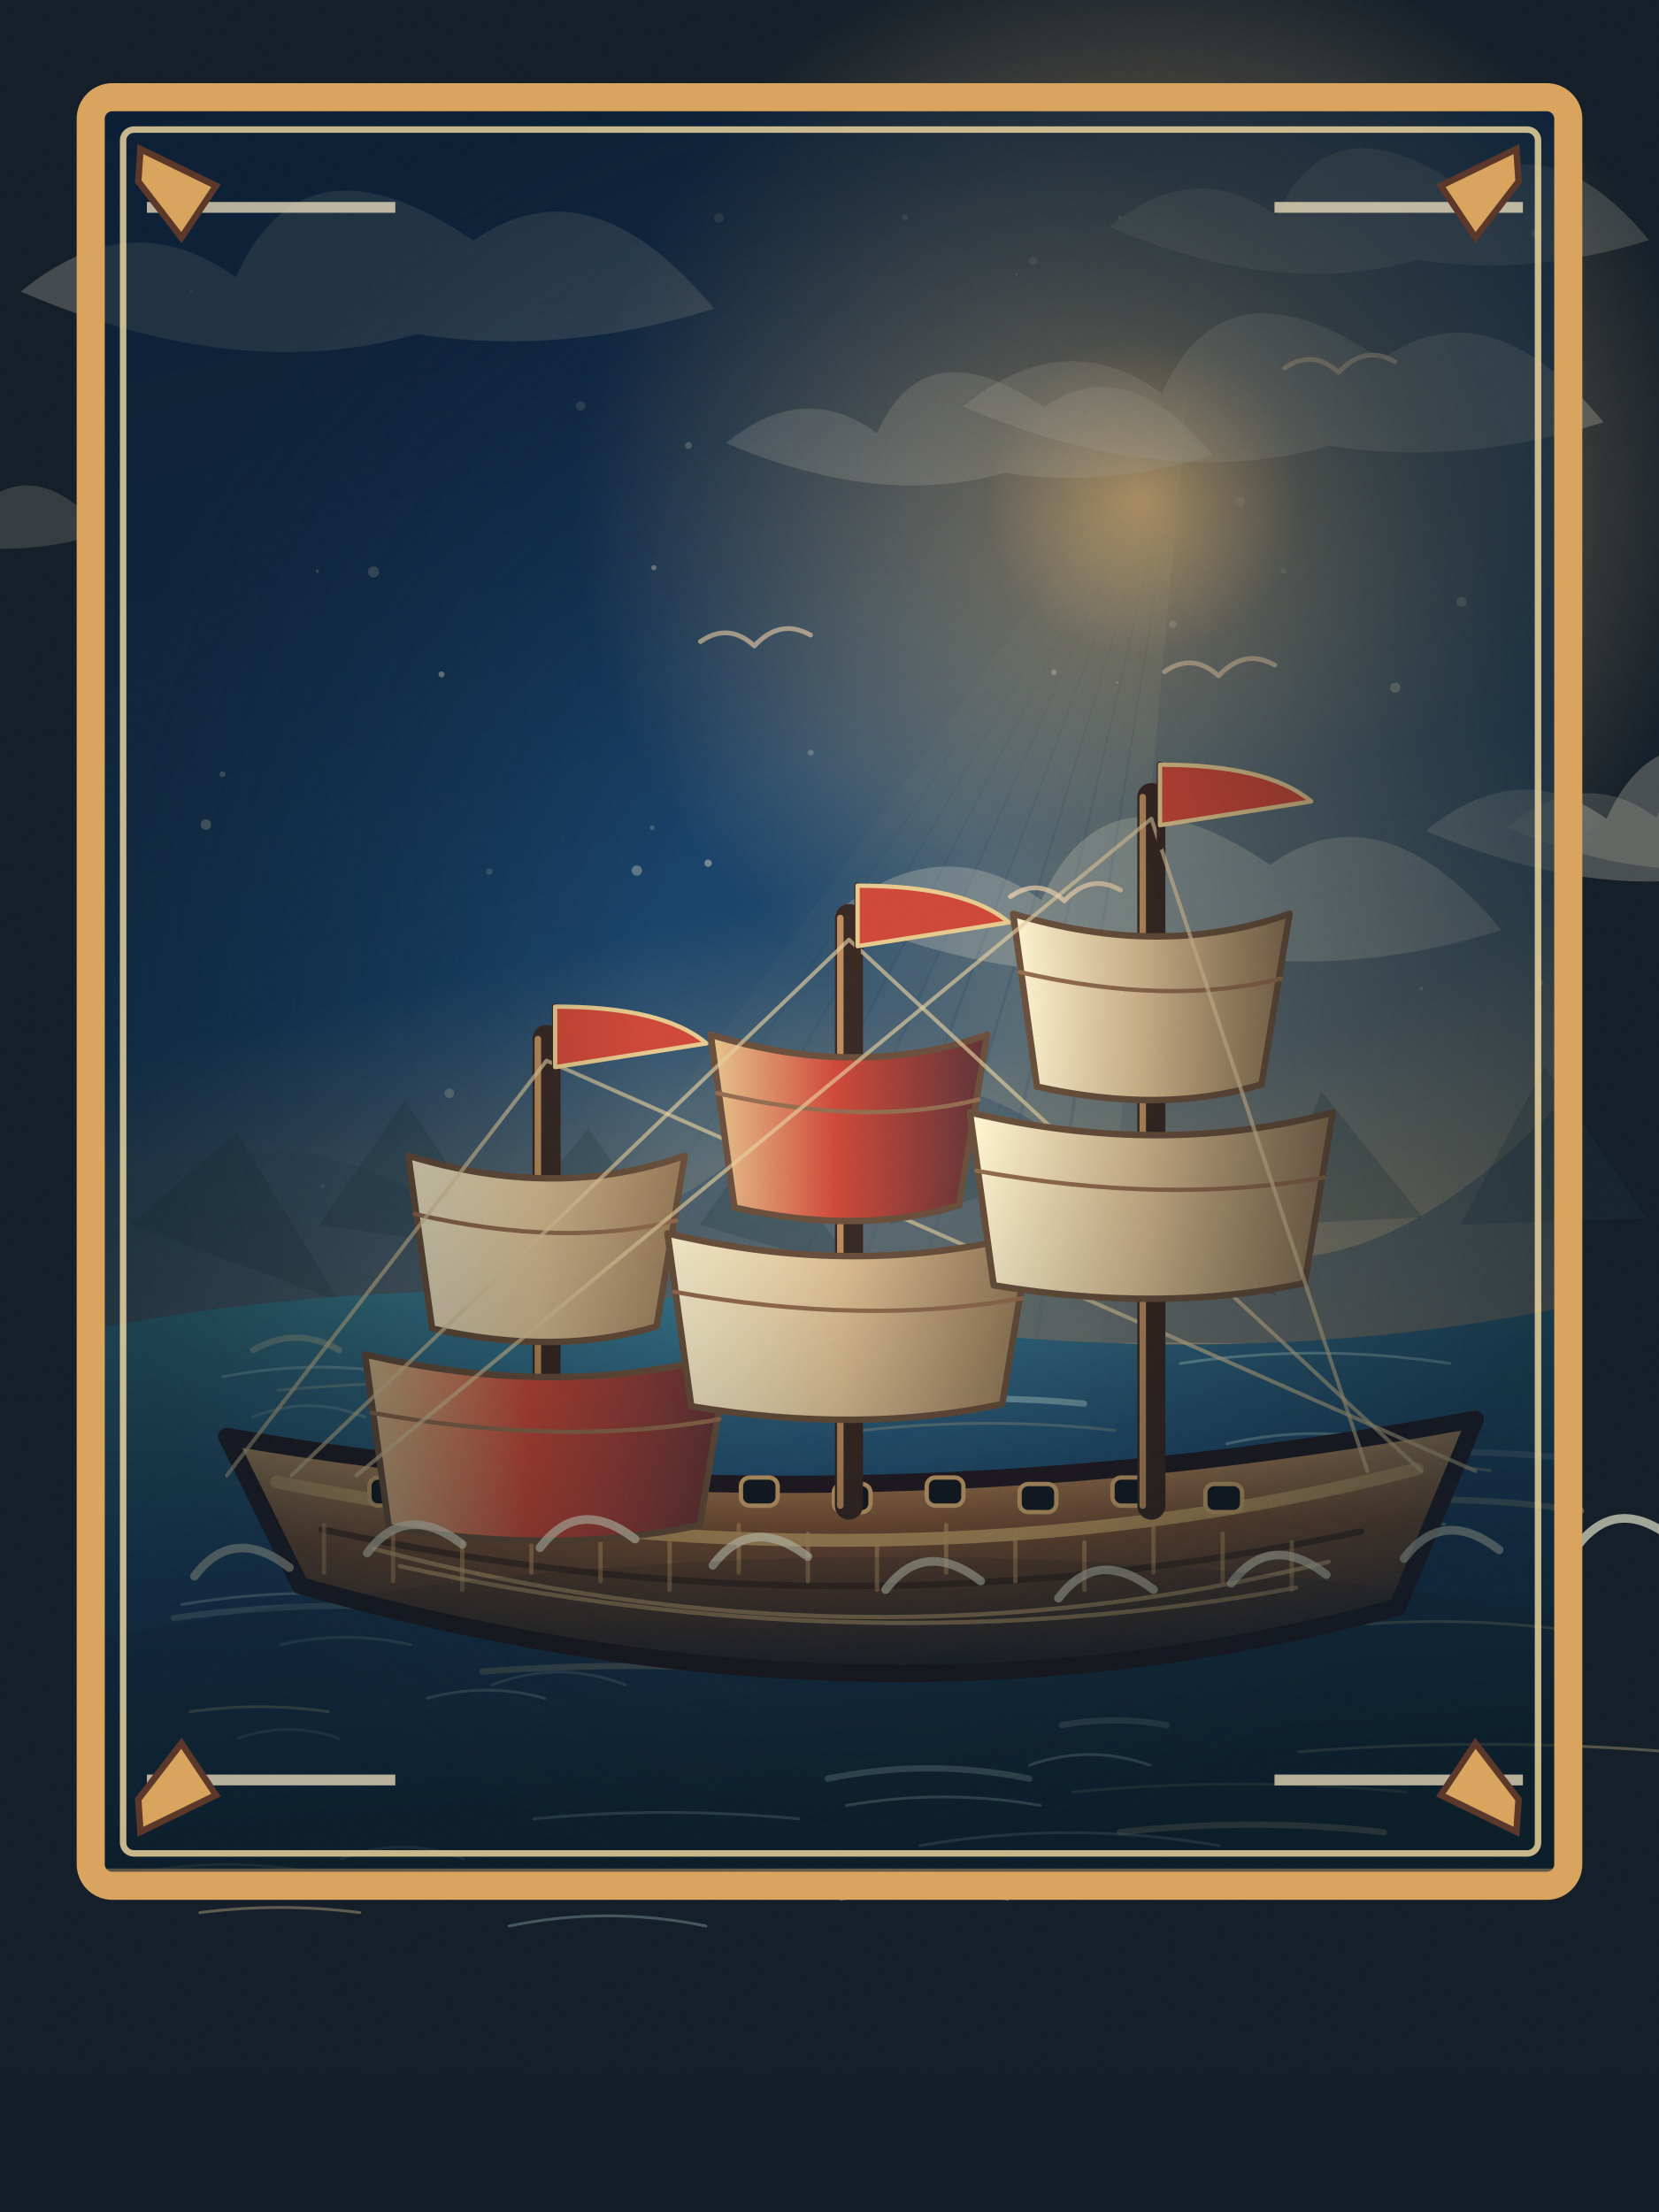
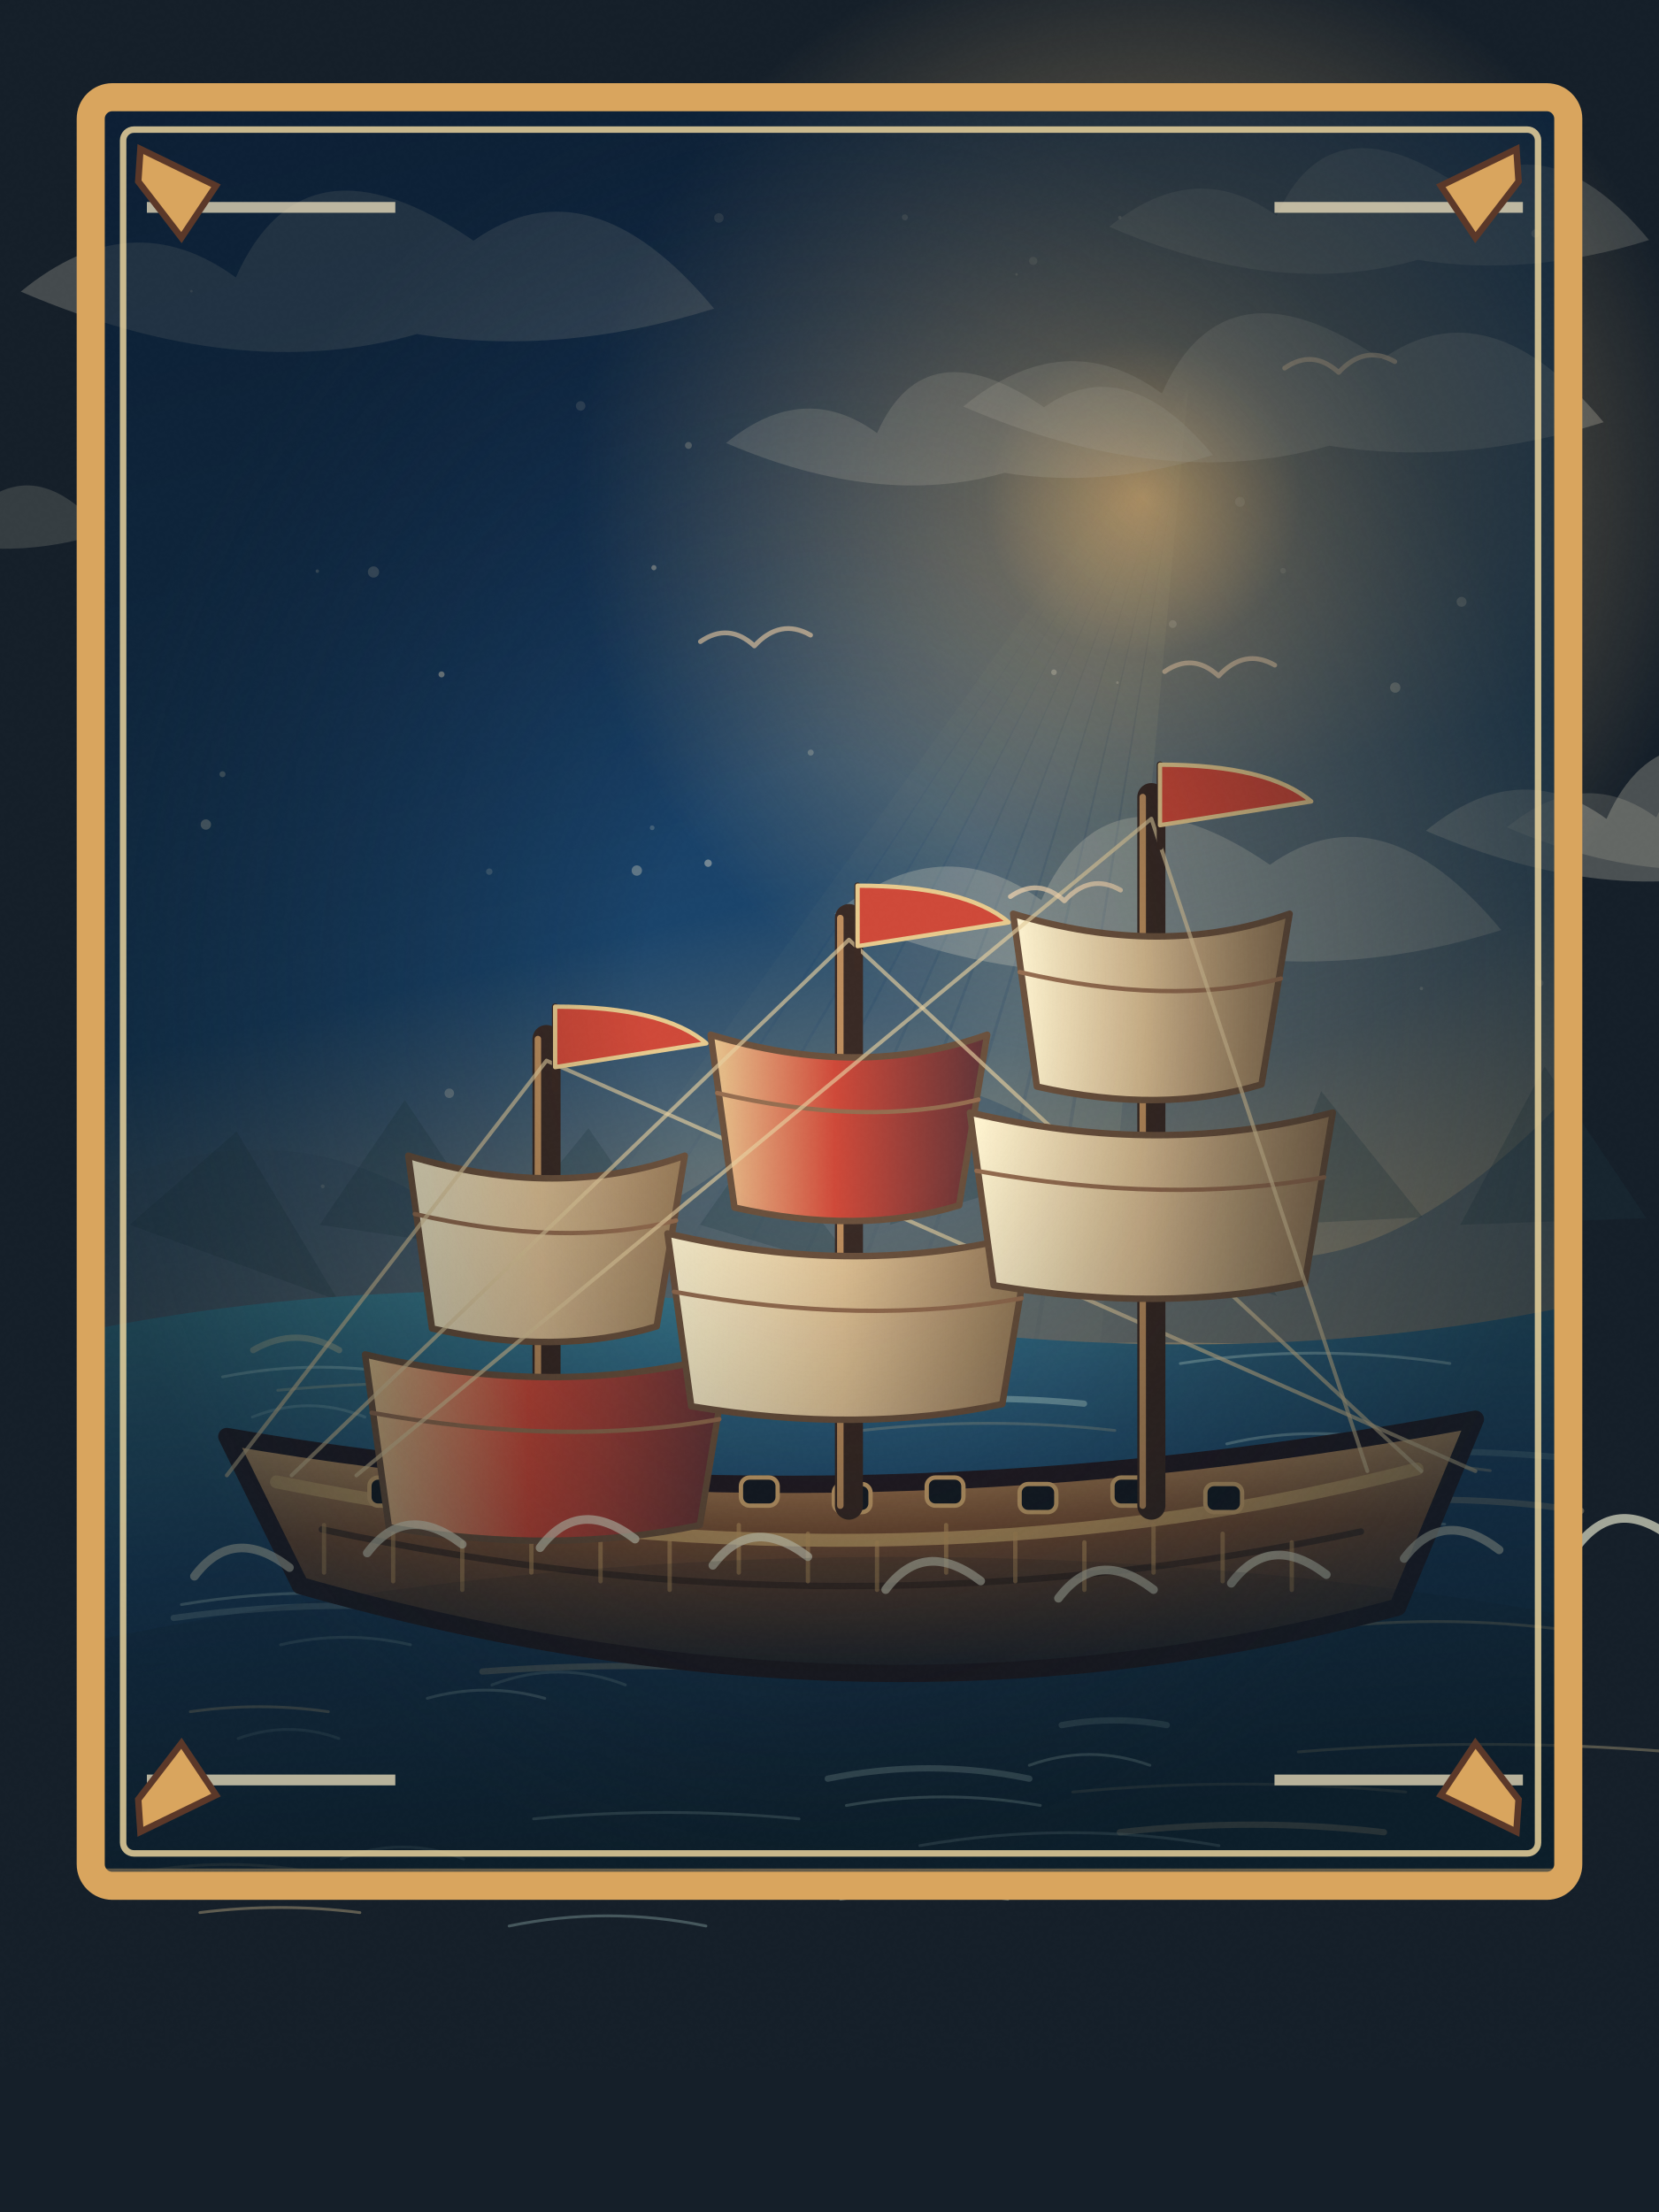
<svg xmlns="http://www.w3.org/2000/svg" width="768" height="1024" viewBox="0 0 768 1024" role="img" aria-label="갈레온">
  <defs>
-     <style>
- #eu03-ship{transform-origin:384px 690px;animation:eu03-hull-roll 5.4s ease-in-out infinite}
- #eu03-sails-fore{transform-origin:253px 574px;animation:eu03-sail-billow 3.7s ease-in-out infinite}
- #eu03-sails-main{transform-origin:393px 537px;animation:eu03-sail-billow 4.3s ease-in-out -1.2s infinite}
- #eu03-sails-aft{transform-origin:533px 480px;animation:eu03-sail-billow 3.9s ease-in-out -.6s infinite}
- #eu03-flag-fore{transform-origin:257px 482px;animation:eu03-flag-furl 1.8s ease-in-out infinite}
- #eu03-flag-main{transform-origin:397px 426px;animation:eu03-flag-furl 2.2s ease-in-out -.5s infinite}
- #eu03-flag-aft{transform-origin:537px 370px;animation:eu03-flag-furl 1.9s ease-in-out -.8s infinite}
- #eu03-water-front{animation:eu03-water-swell 4.1s ease-in-out infinite}
- #eu03-cannon-flash{opacity:0;animation:eu03-broadside 4.4s linear infinite}
- #eu03-cannon-smoke{opacity:0;transform-origin:340px 670px;animation:eu03-cannon-plume 4.4s ease-out infinite}
- @keyframes eu03-hull-roll{0%,100%{transform:translateY(0) rotate(-.8deg)}50%{transform:translateY(5px) rotate(1deg)}}
- @keyframes eu03-sail-billow{0%,100%{transform:skewX(-1.8deg) scaleX(.99)}50%{transform:skewX(2.4deg) scaleX(1.025)}}
- @keyframes eu03-flag-furl{0%,100%{transform:skewY(-2deg) scaleX(.92)}50%{transform:skewY(3deg) scaleX(1.045)}}
- @keyframes eu03-water-swell{0%,100%{transform:translate(-2px,1px)}50%{transform:translate(5px,-4px)}}
- @keyframes eu03-broadside{0%,41%,48%,100%{opacity:0}42%,44%{opacity:.98}46%{opacity:.15}}
- @keyframes eu03-cannon-plume{0%,41%,100%{opacity:0;transform:translate(0,0) scale(.75)}43%{opacity:.52;transform:translate(6px,-9px) scale(.9)}64%{opacity:.34;transform:translate(35px,-64px) scale(1.45)}85%{opacity:0;transform:translate(65px,-115px) scale(1.8)}}
- @media (prefers-reduced-motion:reduce){#eu03-ship,#eu03-sails-fore,#eu03-sails-main,#eu03-sails-aft,#eu03-flag-fore,#eu03-flag-main,#eu03-flag-aft,#eu03-water-front,#eu03-cannon-flash,#eu03-cannon-smoke{animation:none;transform:none}}
- </style>
    <linearGradient id="sky" x1="0" y1="0" x2=".2" y2="1">
      <stop stop-color="#122b50" />
      <stop offset=".52" stop-color="#1a446b" />
      <stop offset="1" stop-color="#ffcf89" />
    </linearGradient>
    <radialGradient id="light">
      <stop stop-color="#ffcf89" stop-opacity=".98" />
      <stop offset=".28" stop-color="#ffcf89" stop-opacity=".45" />
      <stop offset="1" stop-color="#ffcf89" stop-opacity="0" />
    </radialGradient>
    <linearGradient id="water" x1="0" y1="0" x2=".2" y2="1">
      <stop stop-color="#3d8294" />
      <stop offset=".49" stop-color="#1a446b" />
      <stop offset="1" stop-color="#0a2539" />
    </linearGradient>
    <linearGradient id="hull" x1="0" y1="0" x2=".1" y2="1">
      <stop stop-color="#d6ad76" />
      <stop offset=".48" stop-color="#7b5237" />
      <stop offset="1" stop-color="#2b2c31" />
    </linearGradient>
    <linearGradient id="sail">
      <stop stop-color="#fff5d2" />
      <stop offset=".48" stop-color="#e1c396" />
      <stop offset="1" stop-color="#977957" />
    </linearGradient>
    <linearGradient id="sailRed">
      <stop stop-color="#e6c68f" />
      <stop offset=".45" stop-color="#cf4939" />
      <stop offset="1" stop-color="#5e3438" />
    </linearGradient>
    <linearGradient id="stone">
      <stop stop-color="#a79a79" />
      <stop offset=".56" stop-color="#375267" />
      <stop offset="1" stop-color="#273c43" />
    </linearGradient>
    <linearGradient id="fur">
      <stop stop-color="#ffcf89" />
      <stop offset=".7" stop-color="#82634e" />
      <stop offset="1" stop-color="#322c2c" />
    </linearGradient>
    <linearGradient id="gold" x1="0" y1="0" x2="1" y2="1">
      <stop stop-color="#fff3b8" />
      <stop offset=".32" stop-color="#e2b66e" />
      <stop offset=".64" stop-color="#86603d" />
      <stop offset="1" stop-color="#f1c87a" />
    </linearGradient>
    <radialGradient id="vignette">
      <stop offset=".25" stop-color="#000" stop-opacity="0" />
      <stop offset="1" stop-color="#091721" stop-opacity=".58" />
    </radialGradient>
    <filter id="glow">
      <feGaussianBlur stdDeviation="24" />
    </filter>
    <filter id="grain" x="-10%" y="-10%" width="120%" height="120%">
      <feTurbulence type="fractalNoise" baseFrequency=".46" numOctaves="3" seed="5" />
      <feColorMatrix type="saturate" values="0" />
      <feComponentTransfer>
        <feFuncA type="linear" slope=".09" />
      </feComponentTransfer>
    </filter>
  </defs>
  <rect width="768" height="1024" fill="#151f29" />
  <rect x="40" y="43" width="688" height="832" rx="12" fill="url(#sky)" />
  <circle cx="529.262" cy="230.392" r="264" fill="url(#light)" />
  <path d="M550 180L110 790L150 790Z" fill="#fff2ae" opacity="0.020" />
  <path d="M550 180L153 790L193 790Z" fill="#fff2ae" opacity="0.027" />
  <path d="M550 180L196 790L236 790Z" fill="#fff2ae" opacity="0.034" />
  <path d="M550 180L239 790L279 790Z" fill="#fff2ae" opacity="0.041" />
  <path d="M550 180L282 790L322 790Z" fill="#fff2ae" opacity="0.048" />
  <path d="M550 180L325 790L365 790Z" fill="#fff2ae" opacity="0.055" />
  <path d="M550 180L368 790L408 790Z" fill="#fff2ae" opacity="0.062" />
  <path d="M550 180L411 790L451 790Z" fill="#fff2ae" opacity="0.069" />
  <path d="M550 180L454 790L494 790Z" fill="#fff2ae" opacity="0.076" />
  <g transform="translate(615.5 105.0) scale(1.02)" opacity="0.15">
    <path d="M-100 0 Q-61-32 -24-5 Q0-59 60-18 Q101-47 145 6 Q91 23 40 15 Q-23 33 -100 0Z" fill="#fff5dc" />
  </g>
  <g transform="translate(566.9 188.2) scale(1.21)" opacity="0.21">
    <path d="M-100 0 Q-61-32 -24-5 Q0-59 60-18 Q101-47 145 6 Q91 23 40 15 Q-23 33 -100 0Z" fill="#fff5dc" />
  </g>
  <g transform="translate(512.3 423.0) scale(1.26)" opacity="0.22">
    <path d="M-100 0 Q-61-32 -24-5 Q0-59 60-18 Q101-47 145 6 Q91 23 40 15 Q-23 33 -100 0Z" fill="#fff5dc" />
  </g>
  <g transform="translate(140.6 135.0) scale(1.31)" opacity="0.20">
    <path d="M-100 0 Q-61-32 -24-5 Q0-59 60-18 Q101-47 145 6 Q91 23 40 15 Q-23 33 -100 0Z" fill="#fff5dc" />
  </g>
  <g transform="translate(788.6 383.0) scale(0.91)" opacity="0.14">
    <path d="M-100 0 Q-61-32 -24-5 Q0-59 60-18 Q101-47 145 6 Q91 23 40 15 Q-23 33 -100 0Z" fill="#fff5dc" />
  </g>
  <g transform="translate(-44.7 242.8) scale(0.64)" opacity="0.14">
    <path d="M-100 0 Q-61-32 -24-5 Q0-59 60-18 Q101-47 145 6 Q91 23 40 15 Q-23 33 -100 0Z" fill="#fff5dc" />
  </g>
  <g transform="translate(770.1 384.6) scale(1.10)" opacity="0.23">
    <path d="M-100 0 Q-61-32 -24-5 Q0-59 60-18 Q101-47 145 6 Q91 23 40 15 Q-23 33 -100 0Z" fill="#fff5dc" />
  </g>
  <g transform="translate(428.1 205.1) scale(0.92)" opacity="0.21">
    <path d="M-100 0 Q-61-32 -24-5 Q0-59 60-18 Q101-47 145 6 Q91 23 40 15 Q-23 33 -100 0Z" fill="#fff5dc" />
  </g>
  <circle cx="676.6" cy="278.6" r="2.3" fill="#fff3d6" opacity="0.30" />
  <circle cx="517.3" cy="316.0" r="0.6" fill="#fff3d6" opacity="0.26" />
  <circle cx="470.6" cy="127.0" r="0.6" fill="#fff3d6" opacity="0.19" />
  <circle cx="327.8" cy="399.6" r="1.7" fill="#fff3d6" opacity="0.39" />
  <circle cx="95.3" cy="381.7" r="2.4" fill="#fff3d6" opacity="0.39" />
  <circle cx="594.0" cy="264.2" r="1.3" fill="#fff3d6" opacity="0.17" />
  <circle cx="268.8" cy="187.9" r="2.2" fill="#fff3d6" opacity="0.18" />
  <circle cx="512.3" cy="479.6" r="2.2" fill="#fff3d6" opacity="0.46" />
  <circle cx="204.4" cy="312.2" r="1.4" fill="#fff3d6" opacity="0.49" />
  <circle cx="418.9" cy="100.6" r="1.4" fill="#fff3d6" opacity="0.18" />
  <circle cx="226.5" cy="403.5" r="1.5" fill="#fff3d6" opacity="0.17" />
  <circle cx="146.9" cy="264.4" r="0.8" fill="#fff3d6" opacity="0.27" />
  <circle cx="574.0" cy="232.3" r="2.3" fill="#fff3d6" opacity="0.17" />
  <circle cx="172.9" cy="264.8" r="2.6" fill="#fff3d6" opacity="0.25" />
  <circle cx="478.3" cy="120.8" r="1.9" fill="#fff3d6" opacity="0.16" />
  <circle cx="645.9" cy="318.3" r="2.4" fill="#fff3d6" opacity="0.34" />
  <circle cx="487.9" cy="311.2" r="1.3" fill="#fff3d6" opacity="0.34" />
  <circle cx="542.9" cy="288.9" r="1.8" fill="#fff3d6" opacity="0.22" />
  <circle cx="451.6" cy="513.3" r="0.6" fill="#fff3d6" opacity="0.23" />
  <circle cx="596.4" cy="538.3" r="2.0" fill="#fff3d6" opacity="0.49" />
  <circle cx="658.0" cy="457.6" r="0.8" fill="#fff3d6" opacity="0.22" />
  <circle cx="478.7" cy="431.9" r="0.8" fill="#fff3d6" opacity="0.19" />
  <circle cx="294.8" cy="403.0" r="2.4" fill="#fff3d6" opacity="0.31" />
  <circle cx="318.7" cy="206.2" r="1.6" fill="#fff3d6" opacity="0.29" />
  <circle cx="149.4" cy="549.2" r="0.9" fill="#fff3d6" opacity="0.31" />
  <circle cx="710.8" cy="108.1" r="1.9" fill="#fff3d6" opacity="0.24" />
  <circle cx="353.5" cy="539.5" r="2.3" fill="#fff3d6" opacity="0.49" />
  <circle cx="103.0" cy="358.4" r="1.4" fill="#fff3d6" opacity="0.33" />
  <circle cx="88.6" cy="134.8" r="0.6" fill="#fff3d6" opacity="0.23" />
  <circle cx="417.9" cy="428.7" r="0.6" fill="#fff3d6" opacity="0.37" />
  <circle cx="301.9" cy="383.2" r="1.1" fill="#fff3d6" opacity="0.19" />
  <circle cx="546.6" cy="482.4" r="2.4" fill="#fff3d6" opacity="0.31" />
  <circle cx="518.4" cy="100.7" r="0.8" fill="#fff3d6" opacity="0.24" />
  <circle cx="332.8" cy="100.9" r="2.2" fill="#fff3d6" opacity="0.17" />
  <circle cx="375.3" cy="348.4" r="1.4" fill="#fff3d6" opacity="0.23" />
  <circle cx="208.0" cy="506.1" r="2.2" fill="#fff3d6" opacity="0.24" />
  <circle cx="302.7" cy="262.8" r="1.2" fill="#fff3d6" opacity="0.40" />
  <circle cx="712.9" cy="455.1" r="1.6" fill="#fff3d6" opacity="0.24" />
  <path d="M45 608 L45 550Q127 512 197 555T347 531T516 548T723 510V637Q563 610 404 630T45 630Z" fill="#375267" opacity=".5" />
  <path d="M60 567l49.554 -43.185l47 78.136Z" fill="#1b3640" opacity=".25" />
  <path d="M148 567l39.421 -57.812l47 70.416Z" fill="#1b3640" opacity=".25" />
  <path d="M236 567l36.446 -44.696l47 68.149Z" fill="#1b3640" opacity=".25" />
  <path d="M324 567l27.363 -39.269l47 61.229Z" fill="#1b3640" opacity=".25" />
  <path d="M412 567l12.562 -68.389l47 49.952Z" fill="#1b3640" opacity=".25" />
  <path d="M500 567l44.297 -41.039l47 74.131Z" fill="#1b3640" opacity=".25" />
  <path d="M588 567l23.603 -61.864l47 58.364Z" fill="#1b3640" opacity=".25" />
  <path d="M676 567l39.098 -73.286l47 70.17Z" fill="#1b3640" opacity=".25" />
  <g stroke-linejoin="round" stroke-linecap="round">
-     <g id="eu03-water-back">
-       <path d="M45 615 Q210 583 390 610 T725 605V865H45Z" fill="url(#water)" opacity=".97" />
-       <path d="M117.2 625.0q19.9 -11.5 39.8 0" fill="none" stroke="#ffe1a4" stroke-width="2.9" opacity="0.31" />
-       <path d="M546.4 631.2q62.4 -9.6 124.8 0" fill="none" stroke="#c9ece5" stroke-width="1.3" opacity="0.42" />
-       <path d="M103.0 637.4q45.1 -9.0 90.3 0" fill="none" stroke="#c9ece5" stroke-width="1.3" opacity="0.33" />
-       <path d="M128.6 643.6q80.0 -7.3 159.9 0" fill="none" stroke="#ffe1a4" stroke-width="1.3" opacity="0.24" />
-       <path d="M411.3 649.8q45.2 -4.5 90.5 0" fill="none" stroke="#c9ece5" stroke-width="2.9" opacity="0.43" />
-       <path d="M116.8 656.0q26.1 -10.5 52.1 0" fill="none" stroke="#c9ece5" stroke-width="1.3" opacity="0.22" />
-       <path d="M398.9 662.2q58.6 -6.6 117.2 0" fill="none" stroke="#ffe1a4" stroke-width="1.3" opacity="0.22" />
-       <path d="M567.9 668.4q40.7 -9.5 81.3 0" fill="none" stroke="#c9ece5" stroke-width="1.3" opacity="0.39" />
-       <path d="M585.4 674.6q68.2 -5.8 136.5 0" fill="none" stroke="#c9ece5" stroke-width="2.9" opacity="0.22" />
-       <path d="M568.6 680.8q60.7 -8.4 121.3 0" fill="none" stroke="#ffe1a4" stroke-width="1.3" opacity="0.32" />
-       <path d="M374.0 687.0q77.0 -6.1 153.9 0" fill="none" stroke="#c9ece5" stroke-width="1.3" opacity="0.24" />
-       <path d="M261.6 693.2q67.7 -5.1 135.5 0" fill="none" stroke="#c9ece5" stroke-width="1.3" opacity="0.24" />
-       <path d="M593.8 699.4q69.0 -10.3 138.1 0" fill="none" stroke="#ffe1a4" stroke-width="2.9" opacity="0.28" />
-       <path d="M539.9 705.6q64.4 -5.4 128.9 0" fill="none" stroke="#c9ece5" stroke-width="1.3" opacity="0.36" />
-       <path d="M585.5 711.8q33.5 -9.1 67.0 0" fill="none" stroke="#c9ece5" stroke-width="1.3" opacity="0.30" />
-       <path d="M565.4 718.0q25.8 -11.2 51.6 0" fill="none" stroke="#ffe1a4" stroke-width="1.3" opacity="0.38" />
-       <path d="M461.0 724.2q57.0 -9.2 114.0 0" fill="none" stroke="#c9ece5" stroke-width="2.9" opacity="0.42" />
-       <path d="M145.6 730.4q30.5 -9.9 61.0 0" fill="none" stroke="#c9ece5" stroke-width="1.3" opacity="0.19" />
-       <path d="M537.9 736.6q27.6 -8.8 55.3 0" fill="none" stroke="#ffe1a4" stroke-width="1.3" opacity="0.38" />
-       <path d="M84.0 742.8q62.7 -10.6 125.4 0" fill="none" stroke="#c9ece5" stroke-width="1.3" opacity="0.43" />
-       <path d="M80.4 749.0q81.1 -11.3 162.3 0" fill="none" stroke="#c9ece5" stroke-width="2.9" opacity="0.30" />
-       <path d="M600.5 755.2q64.6 -9.1 129.2 0" fill="none" stroke="#ffe1a4" stroke-width="1.3" opacity="0.35" />
-       <path d="M129.9 761.4q30.0 -6.9 60.1 0" fill="none" stroke="#c9ece5" stroke-width="1.3" opacity="0.26" />
-       <path d="M298.7 767.6q54.9 -7.2 109.8 0" fill="none" stroke="#c9ece5" stroke-width="1.3" opacity="0.23" />
-       <path d="M223.3 773.8q69.1 -5.1 138.2 0" fill="none" stroke="#ffe1a4" stroke-width="2.9" opacity="0.27" />
-       <path d="M227.7 780.0q30.9 -11.9 61.8 0" fill="none" stroke="#c9ece5" stroke-width="1.3" opacity="0.23" />
-       <path d="M197.8 786.2q27.2 -7.6 54.4 0" fill="none" stroke="#c9ece5" stroke-width="1.3" opacity="0.34" />
-       <path d="M88.1 792.4q31.9 -4.6 63.9 0" fill="none" stroke="#ffe1a4" stroke-width="1.3" opacity="0.40" />
-       <path d="M491.5 798.6q24.3 -4.4 48.6 0" fill="none" stroke="#c9ece5" stroke-width="2.9" opacity="0.25" />
-       <path d="M110.2 804.8q23.4 -8.4 46.7 0" fill="none" stroke="#c9ece5" stroke-width="1.3" opacity="0.21" />
-       <path d="M601.0 811.0q86.3 -7.0 172.6 0" fill="none" stroke="#ffe1a4" stroke-width="1.3" opacity="0.27" />
-       <path d="M476.5 817.2q27.9 -10.0 55.8 0" fill="none" stroke="#c9ece5" stroke-width="1.3" opacity="0.39" />
-       <path d="M383.2 823.4q46.7 -9.6 93.3 0" fill="none" stroke="#c9ece5" stroke-width="2.9" opacity="0.40" />
-       <path d="M496.6 829.6q77.1 -7.4 154.2 0" fill="none" stroke="#ffe1a4" stroke-width="1.3" opacity="0.18" />
-       <path d="M391.8 835.8q44.9 -7.9 89.8 0" fill="none" stroke="#c9ece5" stroke-width="1.3" opacity="0.42" />
-       <path d="M247.0 842.0q61.5 -5.9 122.9 0" fill="none" stroke="#c9ece5" stroke-width="1.3" opacity="0.36" />
-       <path d="M518.4 848.2q61.2 -7.0 122.3 0" fill="none" stroke="#ffe1a4" stroke-width="2.9" opacity="0.31" />
-       <path d="M425.8 854.4q69.2 -12.0 138.5 0" fill="none" stroke="#c9ece5" stroke-width="1.3" opacity="0.29" />
-       <path d="M157.9 860.6q28.4 -11.1 56.7 0" fill="none" stroke="#c9ece5" stroke-width="1.3" opacity="0.21" />
-       <path d="M65.2 866.8q40.1 -7.4 80.2 0" fill="none" stroke="#ffe1a4" stroke-width="1.3" opacity="0.18" />
-       <path d="M417.7 873.0q81.7 -7.3 163.4 0" fill="none" stroke="#c9ece5" stroke-width="2.9" opacity="0.19" />
-       <path d="M389.1 879.2q38.7 -6.2 77.5 0" fill="none" stroke="#c9ece5" stroke-width="1.3" opacity="0.34" />
-       <path d="M92.5 885.4q37.1 -4.7 74.1 0" fill="none" stroke="#ffe1a4" stroke-width="1.3" opacity="0.32" />
-       <path d="M235.7 891.6q45.5 -9.4 91.1 0" fill="none" stroke="#c9ece5" stroke-width="1.3" opacity="0.27" />
-     </g>
-     <g id="eu03-ship">
-       <g id="eu03-hull">
-         <path d="M105 665Q380 713 683 657L647 744Q405 810 139 734Z" fill="url(#hull)" stroke="#241d25" stroke-width="8" />
-         <path d="M128 686Q412 743 656 680" fill="none" stroke="#cba56a" stroke-width="6" opacity=".8" />
-         <path d="M149 708Q390 760 630 709" fill="none" stroke="#352621" stroke-width="3" opacity=".7" />
-         <path d="M150 706v22" stroke="#c49b63" stroke-width="2" opacity=".6" />
-         <path d="M182 710v22" stroke="#c49b63" stroke-width="2" opacity=".6" />
-         <path d="M214 714v22" stroke="#c49b63" stroke-width="2" opacity=".6" />
-         <path d="M246 706v22" stroke="#c49b63" stroke-width="2" opacity=".6" />
-         <path d="M278 710v22" stroke="#c49b63" stroke-width="2" opacity=".6" />
-         <path d="M310 714v22" stroke="#c49b63" stroke-width="2" opacity=".6" />
-         <path d="M342 706v22" stroke="#c49b63" stroke-width="2" opacity=".6" />
-         <path d="M374 710v22" stroke="#c49b63" stroke-width="2" opacity=".6" />
-         <path d="M406 714v22" stroke="#c49b63" stroke-width="2" opacity=".6" />
-         <path d="M438 706v22" stroke="#c49b63" stroke-width="2" opacity=".6" />
-         <path d="M470 710v22" stroke="#c49b63" stroke-width="2" opacity=".6" />
-         <path d="M502 714v22" stroke="#c49b63" stroke-width="2" opacity=".6" />
-         <path d="M534 706v22" stroke="#c49b63" stroke-width="2" opacity=".6" />
-         <path d="M566 710v22" stroke="#c49b63" stroke-width="2" opacity=".6" />
-         <path d="M598 714v22" stroke="#c49b63" stroke-width="2" opacity=".6" />
-         <rect x="171" y="684" width="17" height="13" rx="4" fill="#161d26" stroke="#d2a86f" stroke-width="2" />
-         <rect x="214" y="687" width="17" height="13" rx="4" fill="#161d26" stroke="#d2a86f" stroke-width="2" />
-         <rect x="257" y="684" width="17" height="13" rx="4" fill="#161d26" stroke="#d2a86f" stroke-width="2" />
-         <rect x="300" y="687" width="17" height="13" rx="4" fill="#161d26" stroke="#d2a86f" stroke-width="2" />
-         <rect x="343" y="684" width="17" height="13" rx="4" fill="#161d26" stroke="#d2a86f" stroke-width="2" />
-         <rect x="386" y="687" width="17" height="13" rx="4" fill="#161d26" stroke="#d2a86f" stroke-width="2" />
-         <rect x="429" y="684" width="17" height="13" rx="4" fill="#161d26" stroke="#d2a86f" stroke-width="2" />
-         <rect x="472" y="687" width="17" height="13" rx="4" fill="#161d26" stroke="#d2a86f" stroke-width="2" />
-         <rect x="515" y="684" width="17" height="13" rx="4" fill="#161d26" stroke="#d2a86f" stroke-width="2" />
-         <rect x="558" y="687" width="17" height="13" rx="4" fill="#161d26" stroke="#d2a86f" stroke-width="2" />
-         <g id="eu03-armor" fill="none" stroke="#d9b47a" stroke-width="2" opacity=".63">
-           <path d="M173 717Q398 777 615 723" />
-           <path d="M185 725Q399 772 600 735" />
-         </g>
-       </g>
-       <g id="eu03-mast-fore">
-         <path d="M253 697V481" stroke="#392a25" stroke-width="13" stroke-linecap="round" />
-         <path d="M249 697V481" stroke="#bd8e5e" stroke-width="3" />
-         <g id="eu03-sails-fore">
-           <path d="M189 535Q258 556 317 535L304 614Q258 628 200 615Z" fill="url(#sail)" stroke="#6b513d" stroke-width="3" />
-           <path d="M192 562Q261 578 313 565" stroke="#966d50" stroke-width="2" fill="none" />
-           <path d="M169 627Q258 648 337 627L324 706Q258 720 180 707Z" fill="url(#sailRed)" stroke="#6b513d" stroke-width="3" />
-           <path d="M172 654Q261 670 333 657" stroke="#966d50" stroke-width="2" fill="none" />
-         </g>
-         <path d="M253 491L105 683M253 491L683 681" stroke="#e7d09f" stroke-width="1.8" opacity=".65" />
-         <path d="M257 466v38" stroke="#3b2a24" stroke-width="3" />
-         <g id="eu03-flag-fore">
-           <path d="M257 466q50 0 70 17l-70 11Z" fill="#cf4939" stroke="#e7ca8e" stroke-width="2" />
-         </g>
-       </g>
-       <g id="eu03-mast-main">
-         <path d="M393 697V425" stroke="#392a25" stroke-width="13" stroke-linecap="round" />
-         <path d="M389 697V425" stroke="#bd8e5e" stroke-width="3" />
-         <g id="eu03-sails-main">
-           <path d="M329 479Q398 500 457 479L444 558Q398 572 340 559Z" fill="url(#sailRed)" stroke="#6b513d" stroke-width="3" />
-           <path d="M332 506Q401 522 453 509" stroke="#966d50" stroke-width="2" fill="none" />
-           <path d="M309 571Q398 592 477 571L464 650Q398 664 320 651Z" fill="url(#sail)" stroke="#6b513d" stroke-width="3" />
-           <path d="M312 598Q401 614 473 601" stroke="#966d50" stroke-width="2" fill="none" />
-         </g>
-         <path d="M393 435L135 683M393 435L658 681" stroke="#e7d09f" stroke-width="1.8" opacity=".65" />
-         <path d="M397 410v38" stroke="#3b2a24" stroke-width="3" />
-         <g id="eu03-flag-main">
-           <path d="M397 410q50 0 70 17l-70 11Z" fill="#cf4939" stroke="#e7ca8e" stroke-width="2" />
-         </g>
-       </g>
-       <g id="eu03-mast-aft">
-         <path d="M533 697V369" stroke="#392a25" stroke-width="13" stroke-linecap="round" />
-         <path d="M529 697V369" stroke="#bd8e5e" stroke-width="3" />
-         <g id="eu03-sails-aft">
-           <path d="M469 423Q538 444 597 423L584 502Q538 516 480 503Z" fill="url(#sail)" stroke="#6b513d" stroke-width="3" />
-           <path d="M472 450Q541 466 593 453" stroke="#966d50" stroke-width="2" fill="none" />
-           <path d="M449 515Q538 536 617 515L604 594Q538 608 460 595Z" fill="url(#sail)" stroke="#6b513d" stroke-width="3" />
-           <path d="M452 542Q541 558 613 545" stroke="#966d50" stroke-width="2" fill="none" />
-         </g>
-         <path d="M533 379L165 683M533 379L633 681" stroke="#e7d09f" stroke-width="1.8" opacity=".65" />
-         <path d="M537 354v38" stroke="#3b2a24" stroke-width="3" />
-         <g id="eu03-flag-aft">
-           <path d="M537 354q50 0 70 17l-70 11Z" fill="#cf4939" stroke="#e7ca8e" stroke-width="2" />
-         </g>
-       </g>
-     </g>
-     <g id="eu03-cannon-smoke" fill="#d6d1ba" opacity="0">
-       <ellipse cx="220" cy="676" rx="24" ry="17" />
-       <ellipse cx="315" cy="668" rx="31" ry="19" />
-       <ellipse cx="409" cy="679" rx="29" ry="21" />
-       <ellipse cx="507" cy="675" rx="25" ry="17" />
-     </g>
-     <g id="eu03-cannon-flash" opacity="0">
-       <path d="M220 683l-24 -13l18 1l-8 -20l20 14l14 -11l-5 21l22 8l-23 5l-10 16z" fill="#fff5d2" />
-       <path d="M409 686l-24 -13l17 2l-9 -18l23 15l13 -15l-4 21l20 9l-24 4l-7 14z" fill="#ffc36b" />
-     </g>
-     <g id="eu03-water-front">
-       <path d="M90 729.693q18 -24 44 -4" stroke="#f0efd6" stroke-width="4" fill="none" opacity=".65" />
-       <path d="M170 718.918q18 -24 44 -4" stroke="#f0efd6" stroke-width="4" fill="none" opacity=".65" />
-       <path d="M250 716.493q18 -24 44 -4" stroke="#f0efd6" stroke-width="4" fill="none" opacity=".65" />
-       <path d="M330 724.647q18 -24 44 -4" stroke="#f0efd6" stroke-width="4" fill="none" opacity=".65" />
-       <path d="M410 735.884q18 -24 44 -4" stroke="#f0efd6" stroke-width="4" fill="none" opacity=".65" />
-       <path d="M490 739.872q18 -24 44 -4" stroke="#f0efd6" stroke-width="4" fill="none" opacity=".65" />
-       <path d="M570 732.945q18 -24 44 -4" stroke="#f0efd6" stroke-width="4" fill="none" opacity=".65" />
-       <path d="M650 721.472q18 -24 44 -4" stroke="#f0efd6" stroke-width="4" fill="none" opacity=".65" />
-       <path d="M730 716q18 -24 44 -4" stroke="#f0efd6" stroke-width="4" fill="none" opacity=".65" />
-       <path d="M539.133 310.91q13 -9 25 2q12 -13 26 -5" fill="none" stroke="#ffddb3" stroke-width="2.2" opacity=".65" />
-       <path d="M324.237 297.017q13 -9 25 2q12 -13 26 -5" fill="none" stroke="#ffddb3" stroke-width="2.2" opacity=".65" />
-       <path d="M467.728 415.055q13 -9 25 2q12 -13 26 -5" fill="none" stroke="#ffddb3" stroke-width="2.2" opacity=".65" />
-       <path d="M594.699 170.415q13 -9 25 2q12 -13 26 -5" fill="none" stroke="#ffddb3" stroke-width="2.2" opacity=".65" />
-     </g>
+     <path d="M45 615 Q210 583 390 610 T725 605V865H45Z" fill="url(#water)" opacity=".97" />
+     <path d="M117.2 625.0q19.9 -11.5 39.8 0" fill="none" stroke="#ffe1a4" stroke-width="2.9" opacity="0.31" />
+     <path d="M546.4 631.2q62.4 -9.6 124.8 0" fill="none" stroke="#c9ece5" stroke-width="1.3" opacity="0.42" />
+     <path d="M103.0 637.4q45.1 -9.0 90.3 0" fill="none" stroke="#c9ece5" stroke-width="1.3" opacity="0.33" />
+     <path d="M128.6 643.6q80.0 -7.3 159.9 0" fill="none" stroke="#ffe1a4" stroke-width="1.3" opacity="0.24" />
+     <path d="M411.3 649.8q45.2 -4.5 90.5 0" fill="none" stroke="#c9ece5" stroke-width="2.9" opacity="0.43" />
+     <path d="M116.8 656.0q26.1 -10.5 52.1 0" fill="none" stroke="#c9ece5" stroke-width="1.3" opacity="0.22" />
+     <path d="M398.9 662.2q58.6 -6.6 117.2 0" fill="none" stroke="#ffe1a4" stroke-width="1.3" opacity="0.22" />
+     <path d="M567.9 668.4q40.7 -9.5 81.3 0" fill="none" stroke="#c9ece5" stroke-width="1.3" opacity="0.39" />
+     <path d="M585.4 674.6q68.2 -5.8 136.5 0" fill="none" stroke="#c9ece5" stroke-width="2.9" opacity="0.22" />
+     <path d="M568.6 680.8q60.7 -8.4 121.3 0" fill="none" stroke="#ffe1a4" stroke-width="1.3" opacity="0.32" />
+     <path d="M374.0 687.0q77.0 -6.1 153.9 0" fill="none" stroke="#c9ece5" stroke-width="1.3" opacity="0.24" />
+     <path d="M261.6 693.2q67.7 -5.1 135.5 0" fill="none" stroke="#c9ece5" stroke-width="1.3" opacity="0.24" />
+     <path d="M593.8 699.4q69.0 -10.3 138.1 0" fill="none" stroke="#ffe1a4" stroke-width="2.9" opacity="0.28" />
+     <path d="M539.9 705.6q64.4 -5.4 128.9 0" fill="none" stroke="#c9ece5" stroke-width="1.3" opacity="0.36" />
+     <path d="M585.5 711.8q33.5 -9.1 67.0 0" fill="none" stroke="#c9ece5" stroke-width="1.3" opacity="0.30" />
+     <path d="M565.4 718.0q25.8 -11.2 51.6 0" fill="none" stroke="#ffe1a4" stroke-width="1.3" opacity="0.38" />
+     <path d="M461.0 724.2q57.0 -9.2 114.0 0" fill="none" stroke="#c9ece5" stroke-width="2.9" opacity="0.42" />
+     <path d="M145.6 730.4q30.5 -9.9 61.0 0" fill="none" stroke="#c9ece5" stroke-width="1.3" opacity="0.19" />
+     <path d="M537.9 736.6q27.6 -8.8 55.3 0" fill="none" stroke="#ffe1a4" stroke-width="1.3" opacity="0.38" />
+     <path d="M84.0 742.8q62.7 -10.6 125.4 0" fill="none" stroke="#c9ece5" stroke-width="1.3" opacity="0.43" />
+     <path d="M80.4 749.0q81.1 -11.3 162.3 0" fill="none" stroke="#c9ece5" stroke-width="2.9" opacity="0.30" />
+     <path d="M600.5 755.2q64.6 -9.1 129.2 0" fill="none" stroke="#ffe1a4" stroke-width="1.3" opacity="0.35" />
+     <path d="M129.9 761.4q30.0 -6.9 60.1 0" fill="none" stroke="#c9ece5" stroke-width="1.3" opacity="0.26" />
+     <path d="M298.7 767.6q54.9 -7.2 109.8 0" fill="none" stroke="#c9ece5" stroke-width="1.3" opacity="0.23" />
+     <path d="M223.3 773.8q69.1 -5.1 138.2 0" fill="none" stroke="#ffe1a4" stroke-width="2.9" opacity="0.27" />
+     <path d="M227.7 780.0q30.9 -11.9 61.8 0" fill="none" stroke="#c9ece5" stroke-width="1.3" opacity="0.23" />
+     <path d="M197.8 786.2q27.2 -7.6 54.4 0" fill="none" stroke="#c9ece5" stroke-width="1.3" opacity="0.34" />
+     <path d="M88.1 792.4q31.9 -4.6 63.9 0" fill="none" stroke="#ffe1a4" stroke-width="1.3" opacity="0.40" />
+     <path d="M491.5 798.6q24.3 -4.4 48.6 0" fill="none" stroke="#c9ece5" stroke-width="2.9" opacity="0.25" />
+     <path d="M110.2 804.8q23.4 -8.4 46.7 0" fill="none" stroke="#c9ece5" stroke-width="1.3" opacity="0.21" />
+     <path d="M601.0 811.0q86.3 -7.0 172.6 0" fill="none" stroke="#ffe1a4" stroke-width="1.3" opacity="0.27" />
+     <path d="M476.5 817.2q27.9 -10.0 55.8 0" fill="none" stroke="#c9ece5" stroke-width="1.3" opacity="0.39" />
+     <path d="M383.2 823.4q46.7 -9.6 93.3 0" fill="none" stroke="#c9ece5" stroke-width="2.9" opacity="0.40" />
+     <path d="M496.6 829.6q77.1 -7.4 154.2 0" fill="none" stroke="#ffe1a4" stroke-width="1.3" opacity="0.18" />
+     <path d="M391.8 835.8q44.9 -7.9 89.8 0" fill="none" stroke="#c9ece5" stroke-width="1.3" opacity="0.42" />
+     <path d="M247.0 842.0q61.5 -5.9 122.9 0" fill="none" stroke="#c9ece5" stroke-width="1.3" opacity="0.36" />
+     <path d="M518.4 848.2q61.2 -7.0 122.3 0" fill="none" stroke="#ffe1a4" stroke-width="2.9" opacity="0.31" />
+     <path d="M425.8 854.4q69.2 -12.0 138.5 0" fill="none" stroke="#c9ece5" stroke-width="1.3" opacity="0.29" />
+     <path d="M157.9 860.6q28.4 -11.1 56.7 0" fill="none" stroke="#c9ece5" stroke-width="1.3" opacity="0.21" />
+     <path d="M65.2 866.8q40.1 -7.4 80.2 0" fill="none" stroke="#ffe1a4" stroke-width="1.3" opacity="0.18" />
+     <path d="M417.7 873.0q81.7 -7.3 163.4 0" fill="none" stroke="#c9ece5" stroke-width="2.9" opacity="0.19" />
+     <path d="M389.1 879.2q38.7 -6.2 77.5 0" fill="none" stroke="#c9ece5" stroke-width="1.3" opacity="0.34" />
+     <path d="M92.5 885.4q37.1 -4.7 74.1 0" fill="none" stroke="#ffe1a4" stroke-width="1.3" opacity="0.32" />
+     <path d="M235.7 891.6q45.5 -9.4 91.1 0" fill="none" stroke="#c9ece5" stroke-width="1.3" opacity="0.27" />
+     <path d="M105 665Q380 713 683 657L647 744Q405 810 139 734Z" fill="url(#hull)" stroke="#241d25" stroke-width="8" />
+     <path d="M128 686Q412 743 656 680" fill="none" stroke="#cba56a" stroke-width="6" opacity=".8" />
+     <path d="M149 708Q390 760 630 709" fill="none" stroke="#352621" stroke-width="3" opacity=".7" />
+     <path d="M150 706v22" stroke="#c49b63" stroke-width="2" opacity=".6" />
+     <path d="M182 710v22" stroke="#c49b63" stroke-width="2" opacity=".6" />
+     <path d="M214 714v22" stroke="#c49b63" stroke-width="2" opacity=".6" />
+     <path d="M246 706v22" stroke="#c49b63" stroke-width="2" opacity=".6" />
+     <path d="M278 710v22" stroke="#c49b63" stroke-width="2" opacity=".6" />
+     <path d="M310 714v22" stroke="#c49b63" stroke-width="2" opacity=".6" />
+     <path d="M342 706v22" stroke="#c49b63" stroke-width="2" opacity=".6" />
+     <path d="M374 710v22" stroke="#c49b63" stroke-width="2" opacity=".6" />
+     <path d="M406 714v22" stroke="#c49b63" stroke-width="2" opacity=".6" />
+     <path d="M438 706v22" stroke="#c49b63" stroke-width="2" opacity=".6" />
+     <path d="M470 710v22" stroke="#c49b63" stroke-width="2" opacity=".6" />
+     <path d="M502 714v22" stroke="#c49b63" stroke-width="2" opacity=".6" />
+     <path d="M534 706v22" stroke="#c49b63" stroke-width="2" opacity=".6" />
+     <path d="M566 710v22" stroke="#c49b63" stroke-width="2" opacity=".6" />
+     <path d="M598 714v22" stroke="#c49b63" stroke-width="2" opacity=".6" />
+     <rect x="171" y="684" width="17" height="13" rx="4" fill="#161d26" stroke="#d2a86f" stroke-width="2" />
+     <rect x="214" y="687" width="17" height="13" rx="4" fill="#161d26" stroke="#d2a86f" stroke-width="2" />
+     <rect x="257" y="684" width="17" height="13" rx="4" fill="#161d26" stroke="#d2a86f" stroke-width="2" />
+     <rect x="300" y="687" width="17" height="13" rx="4" fill="#161d26" stroke="#d2a86f" stroke-width="2" />
+     <rect x="343" y="684" width="17" height="13" rx="4" fill="#161d26" stroke="#d2a86f" stroke-width="2" />
+     <rect x="386" y="687" width="17" height="13" rx="4" fill="#161d26" stroke="#d2a86f" stroke-width="2" />
+     <rect x="429" y="684" width="17" height="13" rx="4" fill="#161d26" stroke="#d2a86f" stroke-width="2" />
+     <rect x="472" y="687" width="17" height="13" rx="4" fill="#161d26" stroke="#d2a86f" stroke-width="2" />
+     <rect x="515" y="684" width="17" height="13" rx="4" fill="#161d26" stroke="#d2a86f" stroke-width="2" />
+     <rect x="558" y="687" width="17" height="13" rx="4" fill="#161d26" stroke="#d2a86f" stroke-width="2" />
+     <path d="M253 697V481" stroke="#392a25" stroke-width="13" stroke-linecap="round" />
+     <path d="M249 697V481" stroke="#bd8e5e" stroke-width="3" />
+     <path d="M189 535Q258 556 317 535L304 614Q258 628 200 615Z" fill="url(#sail)" stroke="#6b513d" stroke-width="3" />
+     <path d="M192 562Q261 578 313 565" stroke="#966d50" stroke-width="2" fill="none" />
+     <path d="M169 627Q258 648 337 627L324 706Q258 720 180 707Z" fill="url(#sailRed)" stroke="#6b513d" stroke-width="3" />
+     <path d="M172 654Q261 670 333 657" stroke="#966d50" stroke-width="2" fill="none" />
+     <path d="M253 491L105 683M253 491L683 681" stroke="#e7d09f" stroke-width="1.8" opacity=".65" />
+     <path d="M257 466v38" stroke="#3b2a24" stroke-width="3" />
+     <path d="M257 466q50 0 70 17l-70 11Z" fill="#cf4939" stroke="#e7ca8e" stroke-width="2" />
+     <path d="M393 697V425" stroke="#392a25" stroke-width="13" stroke-linecap="round" />
+     <path d="M389 697V425" stroke="#bd8e5e" stroke-width="3" />
+     <path d="M329 479Q398 500 457 479L444 558Q398 572 340 559Z" fill="url(#sailRed)" stroke="#6b513d" stroke-width="3" />
+     <path d="M332 506Q401 522 453 509" stroke="#966d50" stroke-width="2" fill="none" />
+     <path d="M309 571Q398 592 477 571L464 650Q398 664 320 651Z" fill="url(#sail)" stroke="#6b513d" stroke-width="3" />
+     <path d="M312 598Q401 614 473 601" stroke="#966d50" stroke-width="2" fill="none" />
+     <path d="M393 435L135 683M393 435L658 681" stroke="#e7d09f" stroke-width="1.8" opacity=".65" />
+     <path d="M397 410v38" stroke="#3b2a24" stroke-width="3" />
+     <path d="M397 410q50 0 70 17l-70 11Z" fill="#cf4939" stroke="#e7ca8e" stroke-width="2" />
+     <path d="M533 697V369" stroke="#392a25" stroke-width="13" stroke-linecap="round" />
+     <path d="M529 697V369" stroke="#bd8e5e" stroke-width="3" />
+     <path d="M469 423Q538 444 597 423L584 502Q538 516 480 503Z" fill="url(#sail)" stroke="#6b513d" stroke-width="3" />
+     <path d="M472 450Q541 466 593 453" stroke="#966d50" stroke-width="2" fill="none" />
+     <path d="M449 515Q538 536 617 515L604 594Q538 608 460 595Z" fill="url(#sail)" stroke="#6b513d" stroke-width="3" />
+     <path d="M452 542Q541 558 613 545" stroke="#966d50" stroke-width="2" fill="none" />
+     <path d="M533 379L165 683M533 379L633 681" stroke="#e7d09f" stroke-width="1.8" opacity=".65" />
+     <path d="M537 354v38" stroke="#3b2a24" stroke-width="3" />
+     <path d="M537 354q50 0 70 17l-70 11Z" fill="#cf4939" stroke="#e7ca8e" stroke-width="2" />
+     <path d="M90 729.693q18 -24 44 -4" stroke="#f0efd6" stroke-width="4" fill="none" opacity=".65" />
+     <path d="M170 718.918q18 -24 44 -4" stroke="#f0efd6" stroke-width="4" fill="none" opacity=".65" />
+     <path d="M250 716.493q18 -24 44 -4" stroke="#f0efd6" stroke-width="4" fill="none" opacity=".65" />
+     <path d="M330 724.647q18 -24 44 -4" stroke="#f0efd6" stroke-width="4" fill="none" opacity=".65" />
+     <path d="M410 735.884q18 -24 44 -4" stroke="#f0efd6" stroke-width="4" fill="none" opacity=".65" />
+     <path d="M490 739.872q18 -24 44 -4" stroke="#f0efd6" stroke-width="4" fill="none" opacity=".65" />
+     <path d="M570 732.945q18 -24 44 -4" stroke="#f0efd6" stroke-width="4" fill="none" opacity=".65" />
+     <path d="M650 721.472q18 -24 44 -4" stroke="#f0efd6" stroke-width="4" fill="none" opacity=".65" />
+     <path d="M730 716q18 -24 44 -4" stroke="#f0efd6" stroke-width="4" fill="none" opacity=".65" />
+     <path d="M539.133 310.91q13 -9 25 2q12 -13 26 -5" fill="none" stroke="#ffddb3" stroke-width="2.2" opacity=".65" />
+     <path d="M324.237 297.017q13 -9 25 2q12 -13 26 -5" fill="none" stroke="#ffddb3" stroke-width="2.2" opacity=".65" />
+     <path d="M467.728 415.055q13 -9 25 2q12 -13 26 -5" fill="none" stroke="#ffddb3" stroke-width="2.2" opacity=".65" />
+     <path d="M594.699 170.415q13 -9 25 2q12 -13 26 -5" fill="none" stroke="#ffddb3" stroke-width="2.2" opacity=".65" />
  </g>
  <path d="M41 760Q385 688 727 748V875H41Z" fill="#141c24" opacity=".15" />
  <rect x="41" y="43" width="687" height="832" fill="url(#vignette)" pointer-events="none" />
  <rect x="40" y="43" width="688" height="832" rx="12" fill="#000" opacity=".06" filter="url(#grain)" />
  <rect x="42" y="45" width="684" height="828" rx="10" fill="none" stroke="#d9a55e" stroke-width="13" />
  <rect x="57" y="60" width="655" height="798" rx="5" fill="none" stroke="#f6dda2" stroke-width="3" opacity=".8" />
  <path d="M68 96h115M590 96h115M68 824h115M590 824h115" stroke="#fff0c9" stroke-width="5" opacity=".7" />
  <g fill="#d9a55e" stroke="#5b3829" stroke-width="3">
    <path d="M65 69l35 17l-16 24l-20 -26Z" />
    <path d="M702 69l-35 17l16 24l20 -26Z" />
    <path d="M65 848l35 -17l-16 -24l-20 26Z" />
    <path d="M702 848l-35 -17l16 -24l20 26Z" />
  </g>
</svg>
